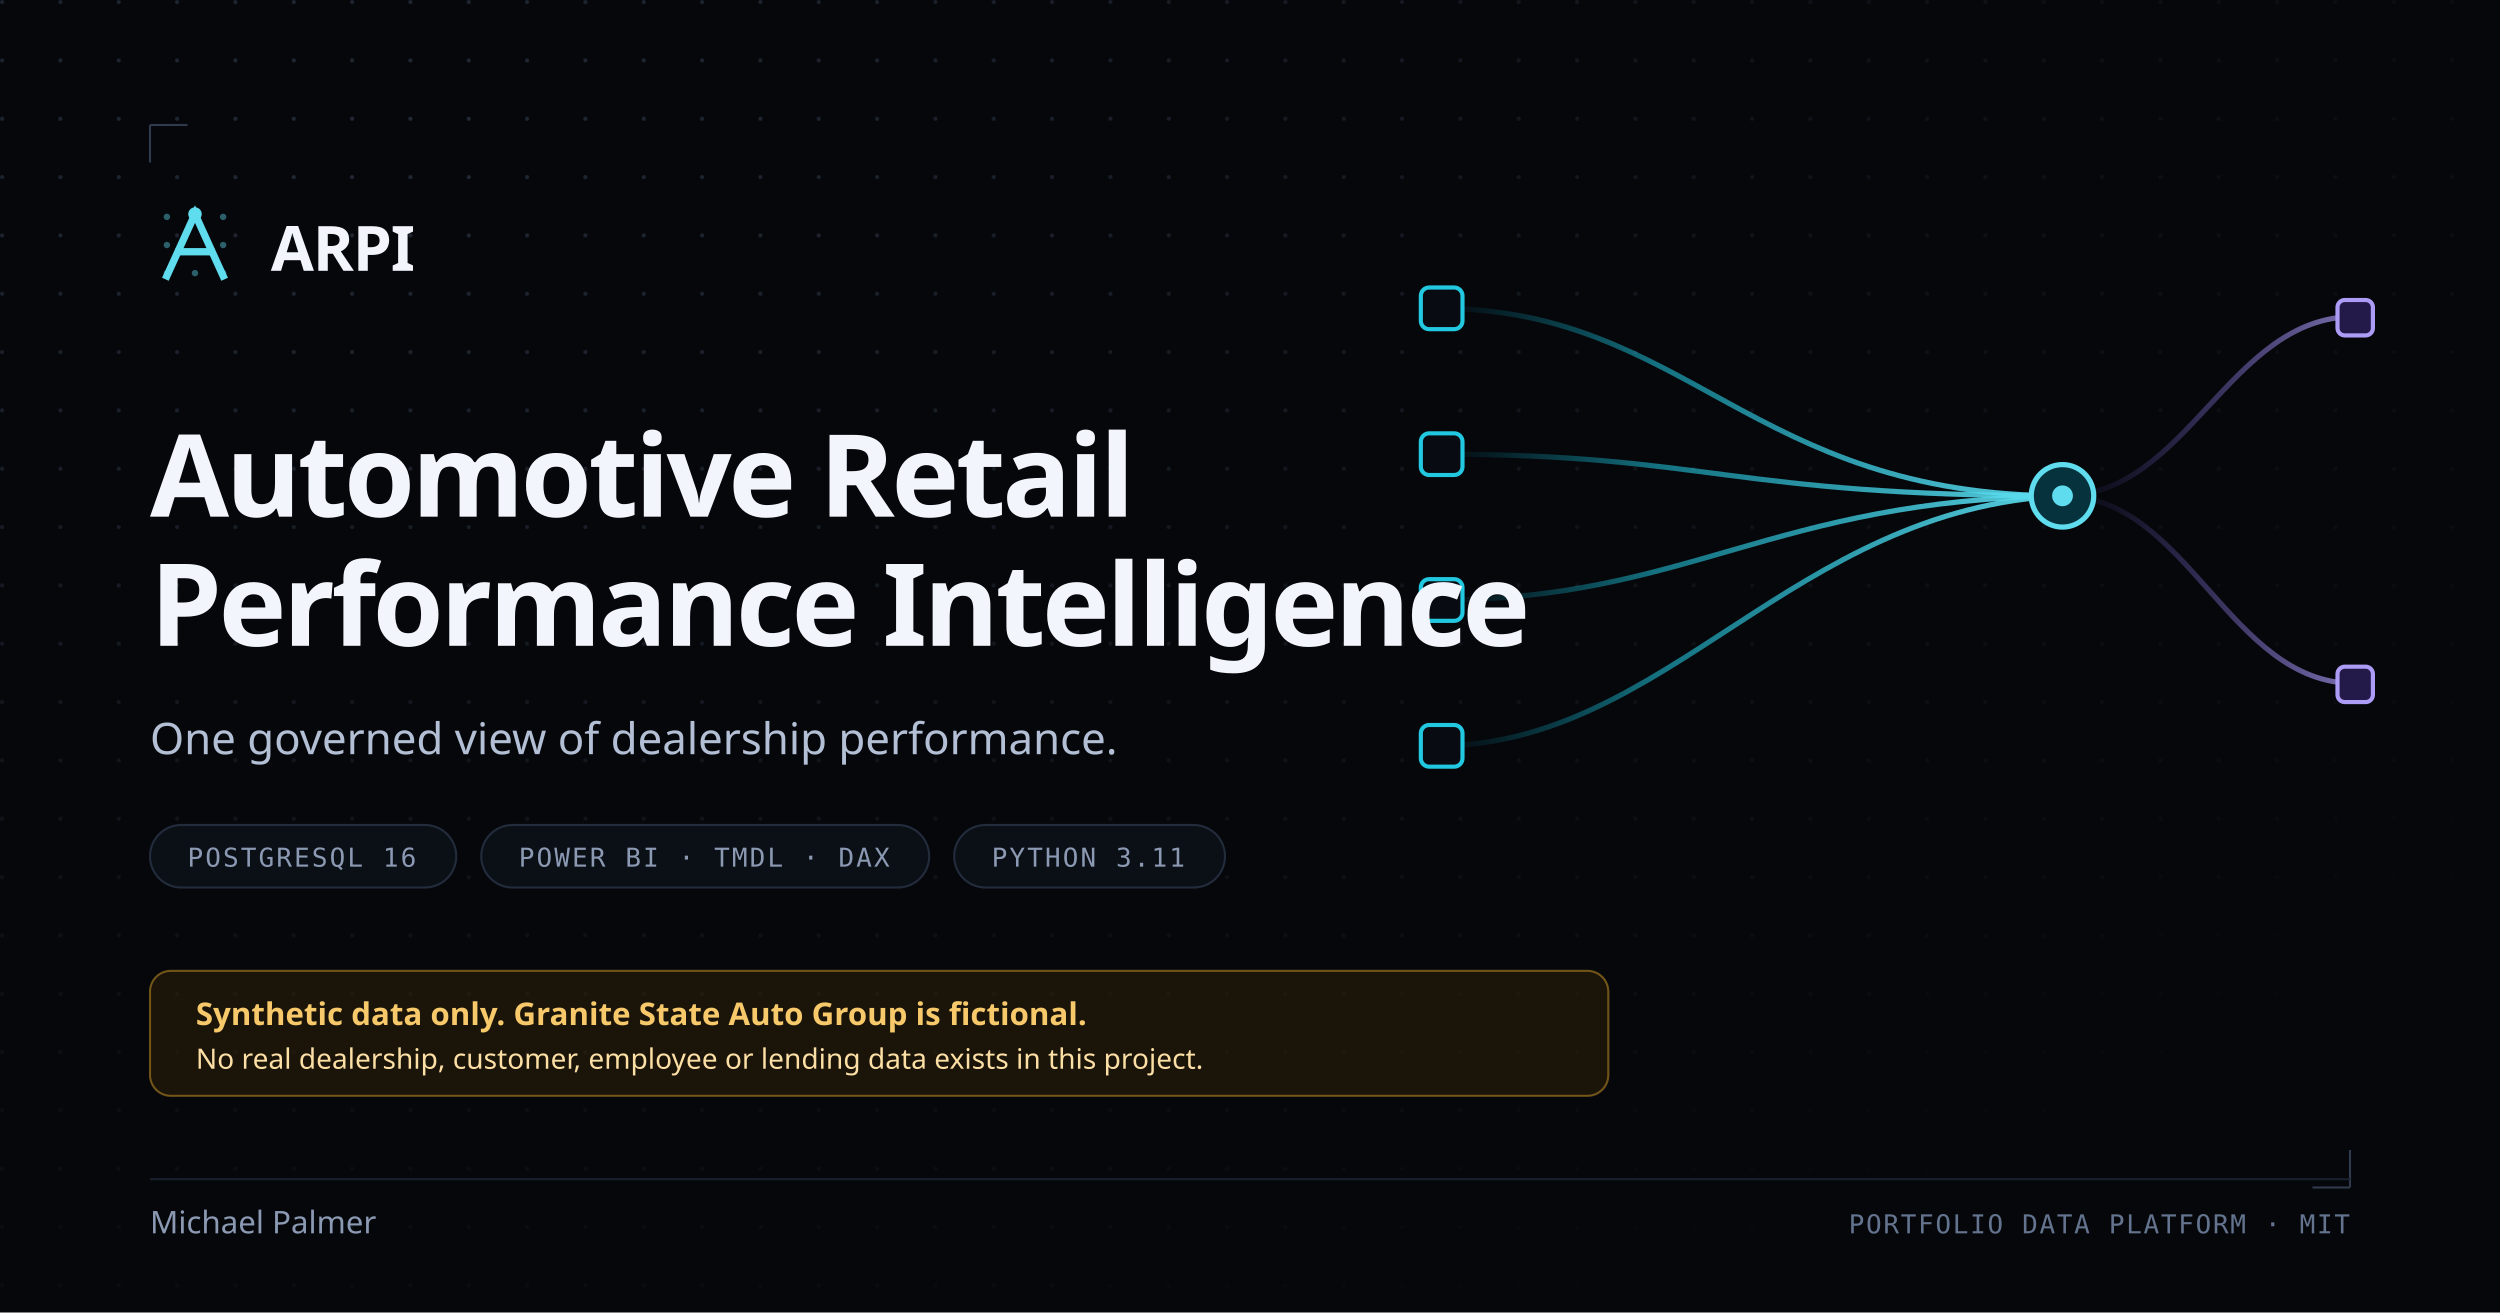
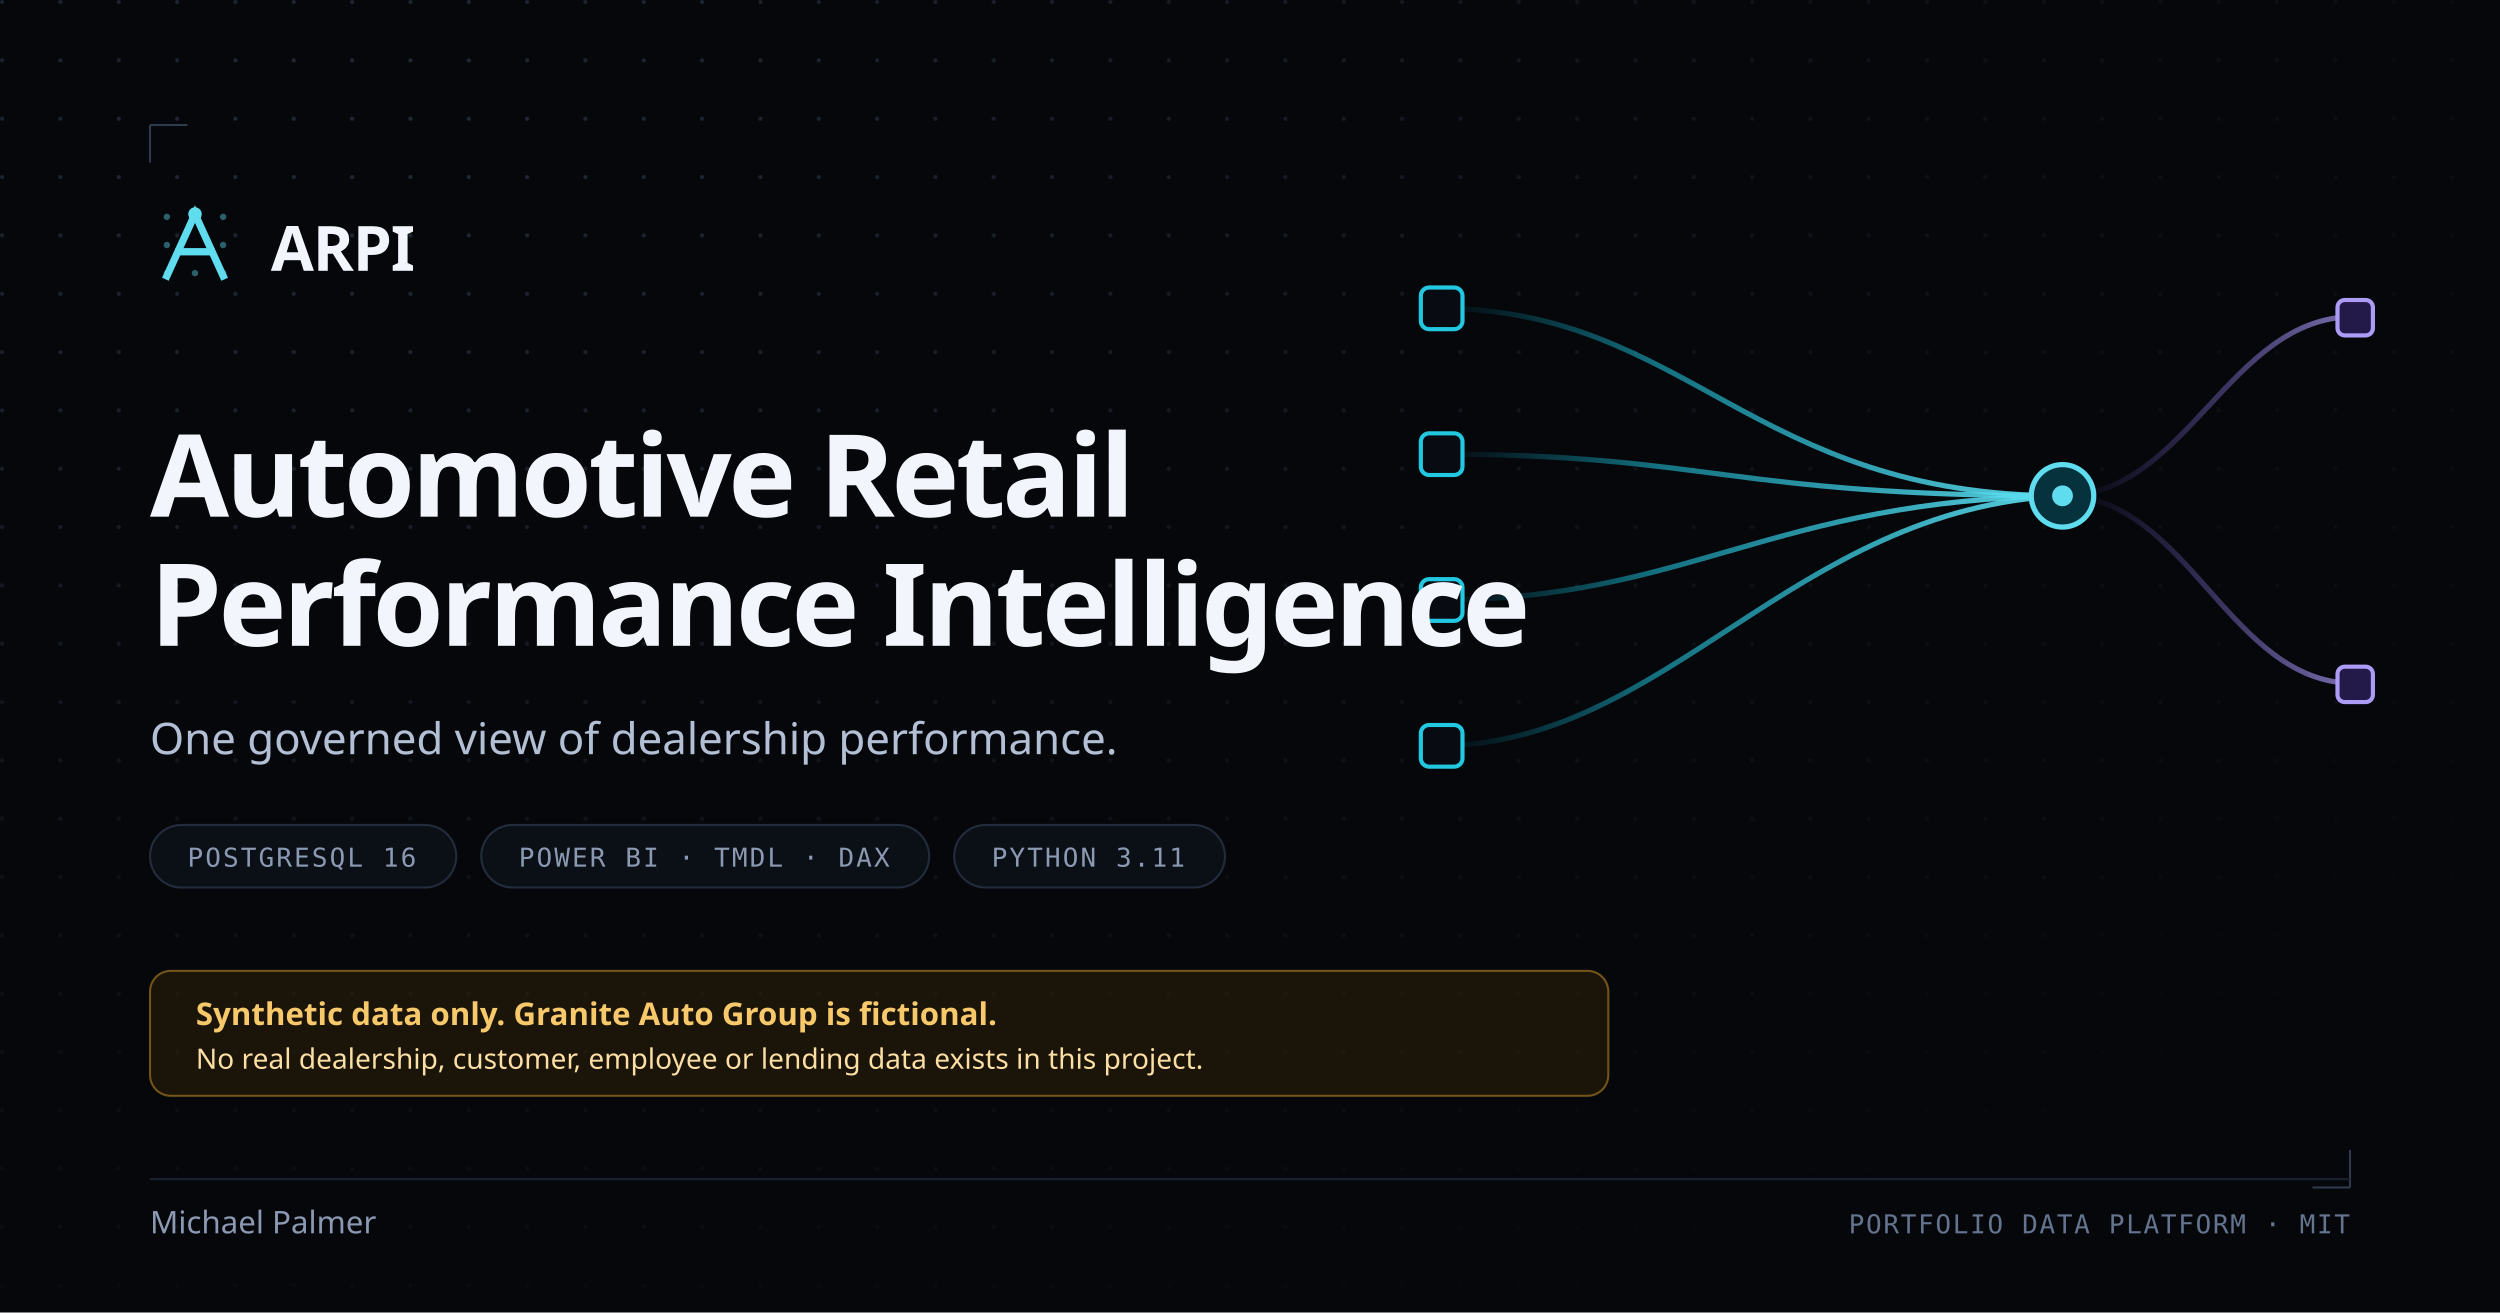
<svg xmlns="http://www.w3.org/2000/svg" viewBox="0 0 1200 630" width="1200" height="630">
  <defs>
    <pattern id="lattice" width="28" height="28" patternUnits="userSpaceOnUse">
      <circle cx="1" cy="1" r="1" fill="#47556b" />
    </pattern>
    <radialGradient id="latticeFade" cx="0.16" cy="0.1" r="1.05">
      <stop offset="0" stop-color="#fff" stop-opacity="0.85" />
      <stop offset="0.55" stop-color="#fff" stop-opacity="0.28" />
      <stop offset="1" stop-color="#fff" stop-opacity="0" />
    </radialGradient>
    <mask id="latticeMask">
      <rect width="1200" height="630" fill="url(#latticeFade)" />
    </mask>
    <linearGradient id="lane" x1="0" y1="0" x2="1" y2="0">
      <stop offset="0" stop-color="#06a8c4" stop-opacity="0" />
      <stop offset="0.35" stop-color="#22c8e0" stop-opacity="0.55" />
      <stop offset="1" stop-color="#5fdcee" stop-opacity="0.95" />
    </linearGradient>
    <linearGradient id="laneModel" x1="0" y1="0" x2="1" y2="0">
      <stop offset="0" stop-color="#6d55d1" stop-opacity="0" />
      <stop offset="1" stop-color="#ad9cf6" stop-opacity="0.7" />
    </linearGradient>
  </defs>
  <rect width="1200" height="630" fill="#05070b" />
  <rect width="1200" height="630" fill="url(#lattice)" mask="url(#latticeMask)" opacity="0.5" />
  <g transform="translate(690 118)" fill="none" stroke-linecap="round">
    <path d="M0 30 C120 30 150 120 300 120" stroke="url(#lane)" stroke-width="2.5" />
    <path d="M0 100 C130 100 140 120 300 120" stroke="url(#lane)" stroke-width="2.5" />
    <path d="M0 170 C120 170 160 122 300 120" stroke="url(#lane)" stroke-width="2.5" />
    <path d="M0 240 C110 240 170 126 300 120" stroke="url(#lane)" stroke-width="2.5" />
    <path d="M300 120 C360 120 380 210 440 210" stroke="url(#laneModel)" stroke-width="2.5" />
    <path d="M300 120 C360 120 380 34 440 34" stroke="url(#laneModel)" stroke-width="2.5" />
    <g fill="#080b11" stroke="#22c8e0" stroke-width="2">
      <rect x="-8" y="20" width="20" height="20" rx="4" />
      <rect x="-8" y="90" width="20" height="20" rx="4" />
      <rect x="-8" y="160" width="20" height="20" rx="4" />
      <rect x="-8" y="230" width="20" height="20" rx="4" />
    </g>
    <circle cx="300" cy="120" r="15" fill="#06323d" stroke="#5fdcee" stroke-width="2.5" />
    <circle cx="300" cy="120" r="5" fill="#5fdcee" stroke="none" />
    <g fill="#241a4a" stroke="#ad9cf6" stroke-width="2">
      <rect x="432" y="26" width="17" height="17" rx="3.5" />
      <rect x="432" y="202" width="17" height="17" rx="3.5" />
    </g>
  </g>
  <g stroke="#2f3a4d" stroke-width="1">
    <path d="M72 60 V78 M72 60 H90" />
    <path d="M1128 570 V552 M1128 570 H1110" />
  </g>
  <g transform="translate(72 96)">
    <g transform="scale(1.35)">
      <g fill="#5fdcee" opacity="0.42">
        <circle cx="6" cy="6" r="1.15" />
        <circle cx="16" cy="6" r="1.15" />
        <circle cx="26" cy="6" r="1.15" />
        <circle cx="6" cy="16" r="1.15" />
        <circle cx="26" cy="16" r="1.15" />
        <circle cx="6" cy="26" r="1.15" />
        <circle cx="16" cy="26" r="1.15" />
        <circle cx="26" cy="26" r="1.15" />
      </g>
      <g fill="none" stroke="#5fdcee" stroke-width="2.6" stroke-linecap="square" stroke-linejoin="miter">
        <path d="M6 27 L16 5 L26 27" />
        <path d="M10.4 18.4 H21.6" />
      </g>
      <circle cx="16" cy="5" r="2.4" fill="#5fdcee" />
    </g>
    <text x="58" y="34" fill="#f2f6fc" font-family="'Space Grotesk',ui-sans-serif,system-ui,sans-serif" font-size="30" font-weight="700" letter-spacing="-0.6">ARPI</text>
  </g>
  <text x="72" y="248" fill="#f2f6fc" font-family="'Space Grotesk',ui-sans-serif,system-ui,sans-serif" font-size="55" font-weight="600" letter-spacing="-1.6">Automotive Retail</text>
  <text x="72" y="310" fill="#f2f6fc" font-family="'Space Grotesk',ui-sans-serif,system-ui,sans-serif" font-size="55" font-weight="600" letter-spacing="-1.6">Performance Intelligence</text>
  <text x="72" y="362" fill="#b3bfd4" font-family="ui-sans-serif,system-ui,'Segoe UI',sans-serif" font-size="21">One governed view of dealership performance.</text>
  <g font-family="ui-monospace,'SF Mono',Menlo,monospace" font-size="12.5" letter-spacing="1">
    <rect x="72" y="396" width="147" height="30" rx="15" fill="#0b0f16" stroke="#232c3c" />
    <text x="90" y="416" fill="#8b99b3">POSTGRESQL 16</text>
    <rect x="231" y="396" width="215" height="30" rx="15" fill="#0b0f16" stroke="#232c3c" />
    <text x="249" y="416" fill="#8b99b3">POWER BI · TMDL · DAX</text>
    <rect x="458" y="396" width="130" height="30" rx="15" fill="#0b0f16" stroke="#232c3c" />
    <text x="476" y="416" fill="#8b99b3">PYTHON 3.11</text>
  </g>
  <g>
    <rect x="72" y="466" width="700" height="60" rx="10" fill="#3d2a05" fill-opacity="0.4" stroke="#eaab2c" stroke-opacity="0.45" />
-     <text x="94" y="492" fill="#f7c96a" font-family="ui-sans-serif,system-ui,sans-serif" font-size="15" font-weight="600">Synthetic data only. Granite State Auto Group is fictional.</text>
+     <text x="94" y="492" fill="#f7c96a" font-family="ui-sans-serif,system-ui,sans-serif" font-size="15" font-weight="600">Synthetic data only. Granite Auto Group is fictional.</text>
    <text x="94" y="513" fill="#fcdfa4" font-family="ui-sans-serif,system-ui,sans-serif" font-size="13.5">No real dealership, customer, employee or lending data exists in this project.</text>
  </g>
  <path d="M72 566 H1128" stroke="#1a212e" stroke-width="1" />
  <text x="72" y="592" fill="#8b99b3" font-family="ui-sans-serif,system-ui,sans-serif" font-size="15">Michael Palmer</text>
  <text x="1128" y="592" text-anchor="end" fill="#64748f" font-family="ui-monospace,'SF Mono',Menlo,monospace" font-size="12.5" letter-spacing="0.8">PORTFOLIO DATA PLATFORM · MIT</text>
</svg>
